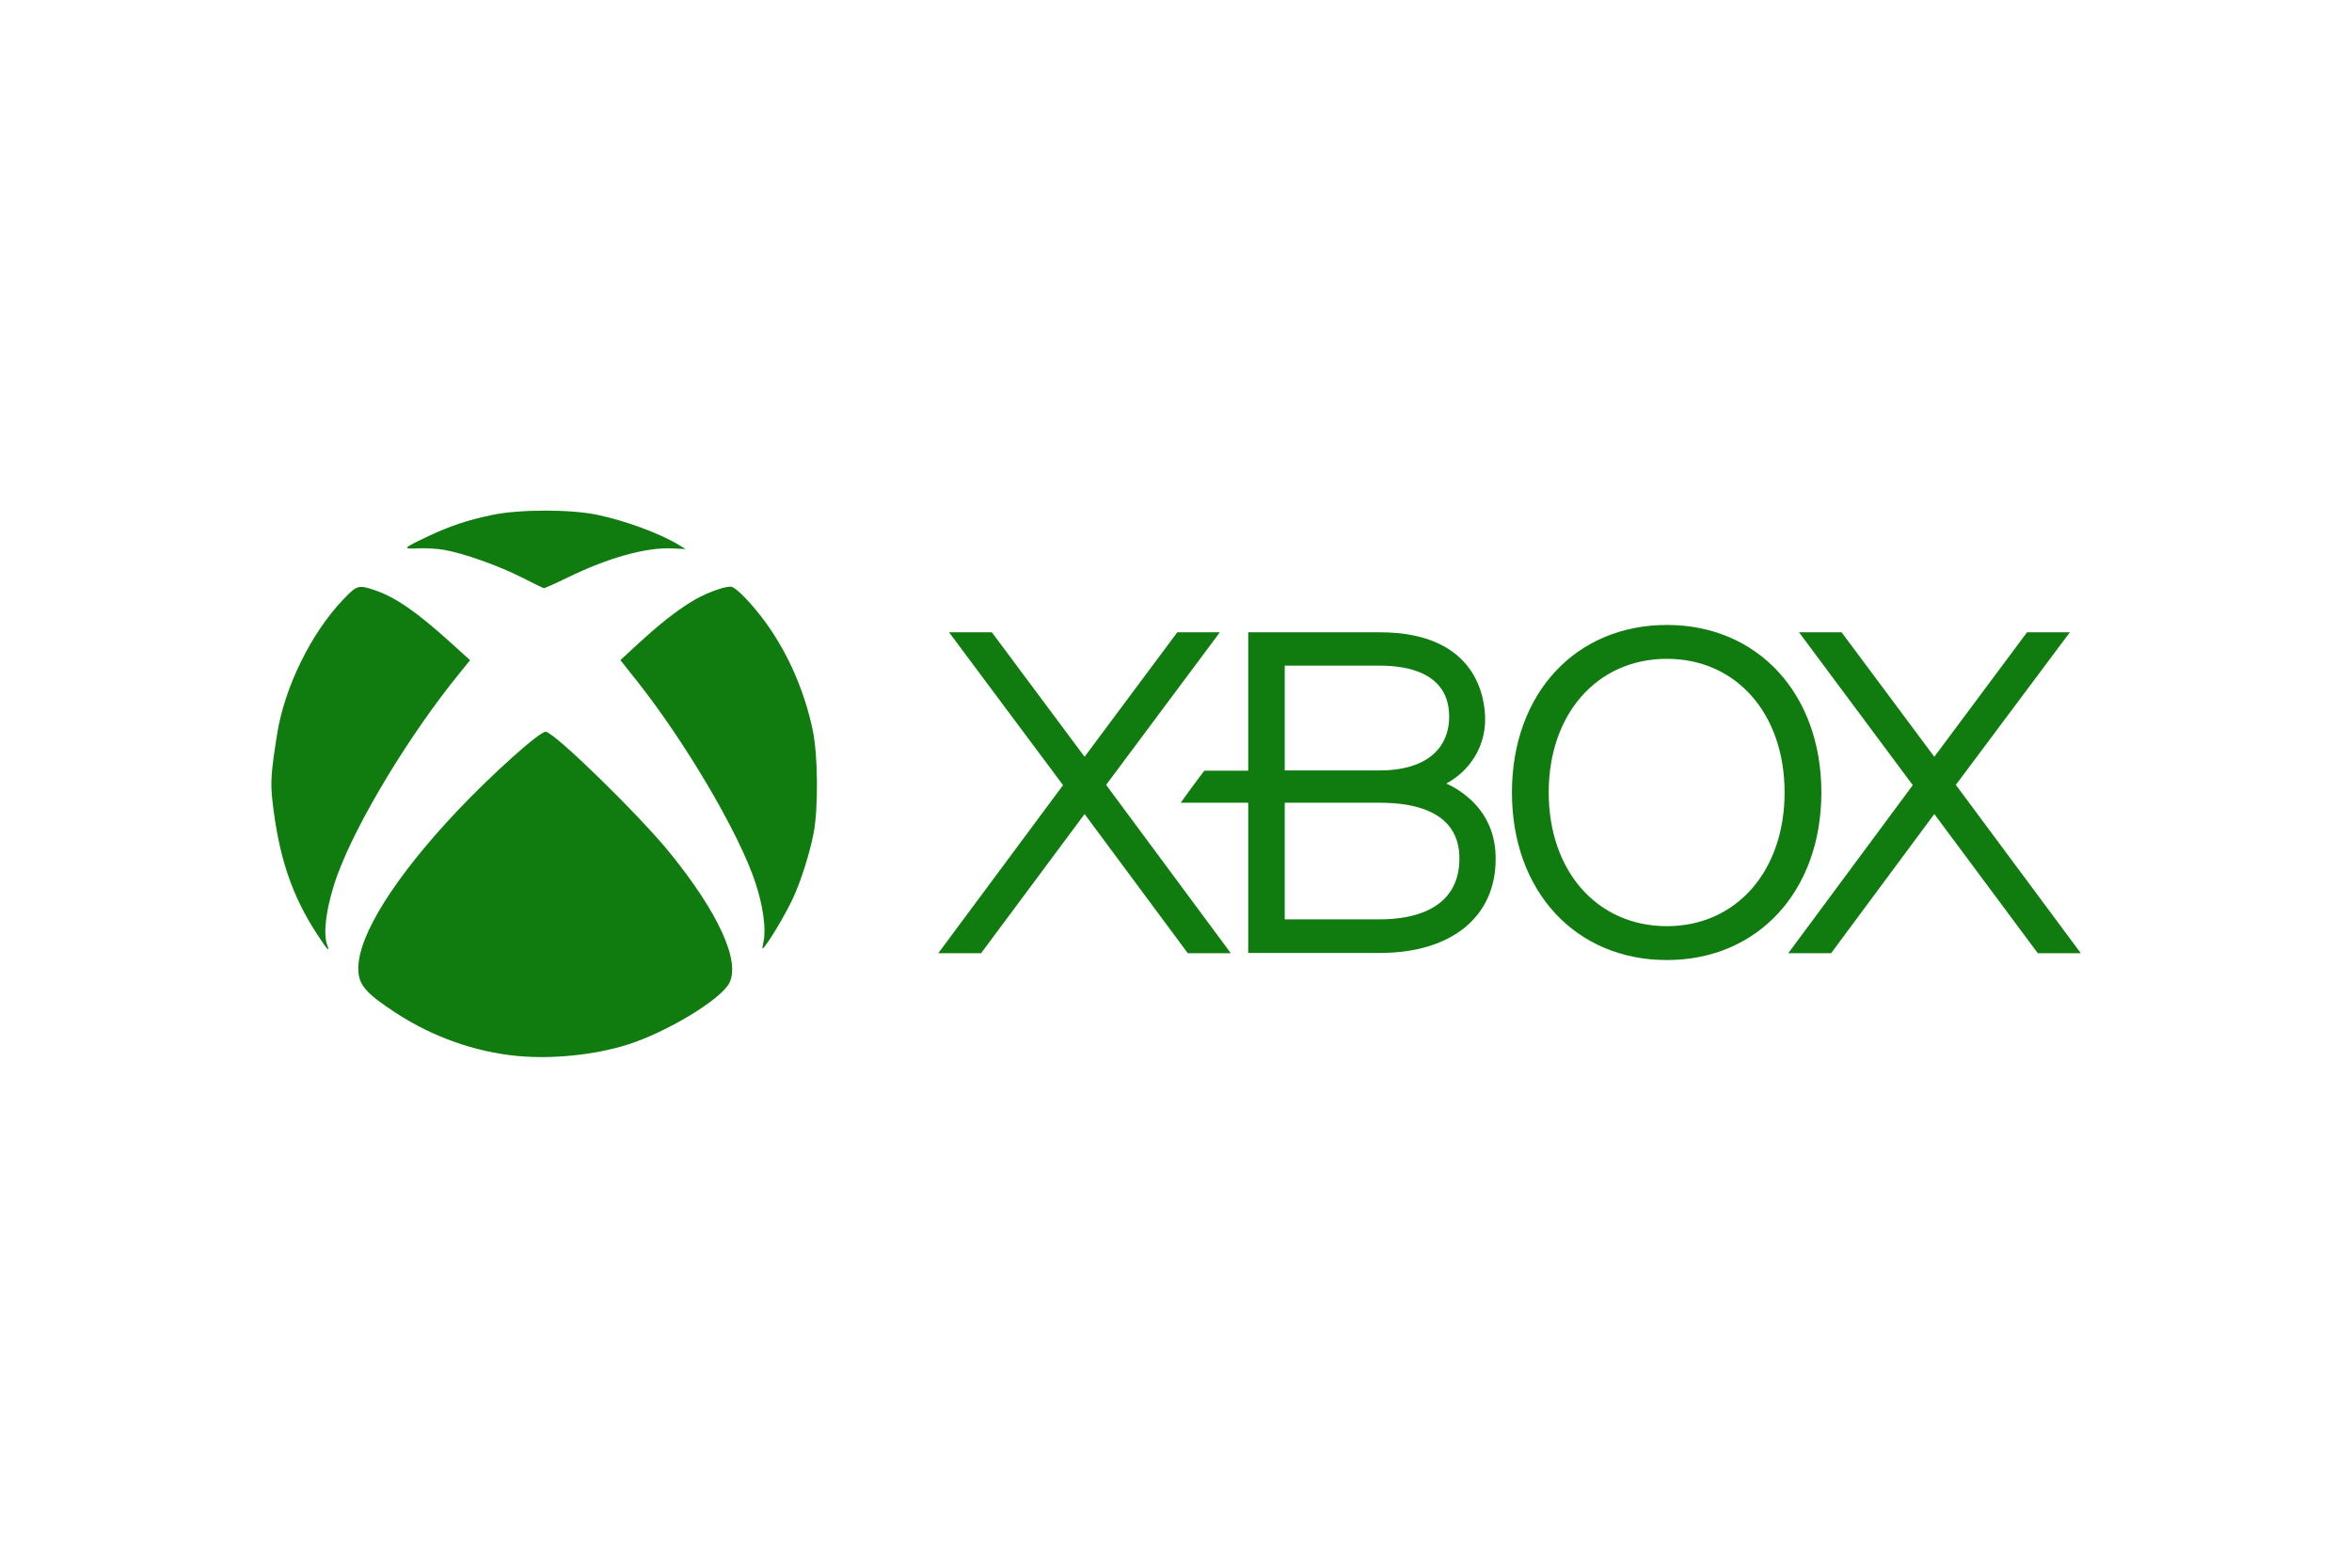
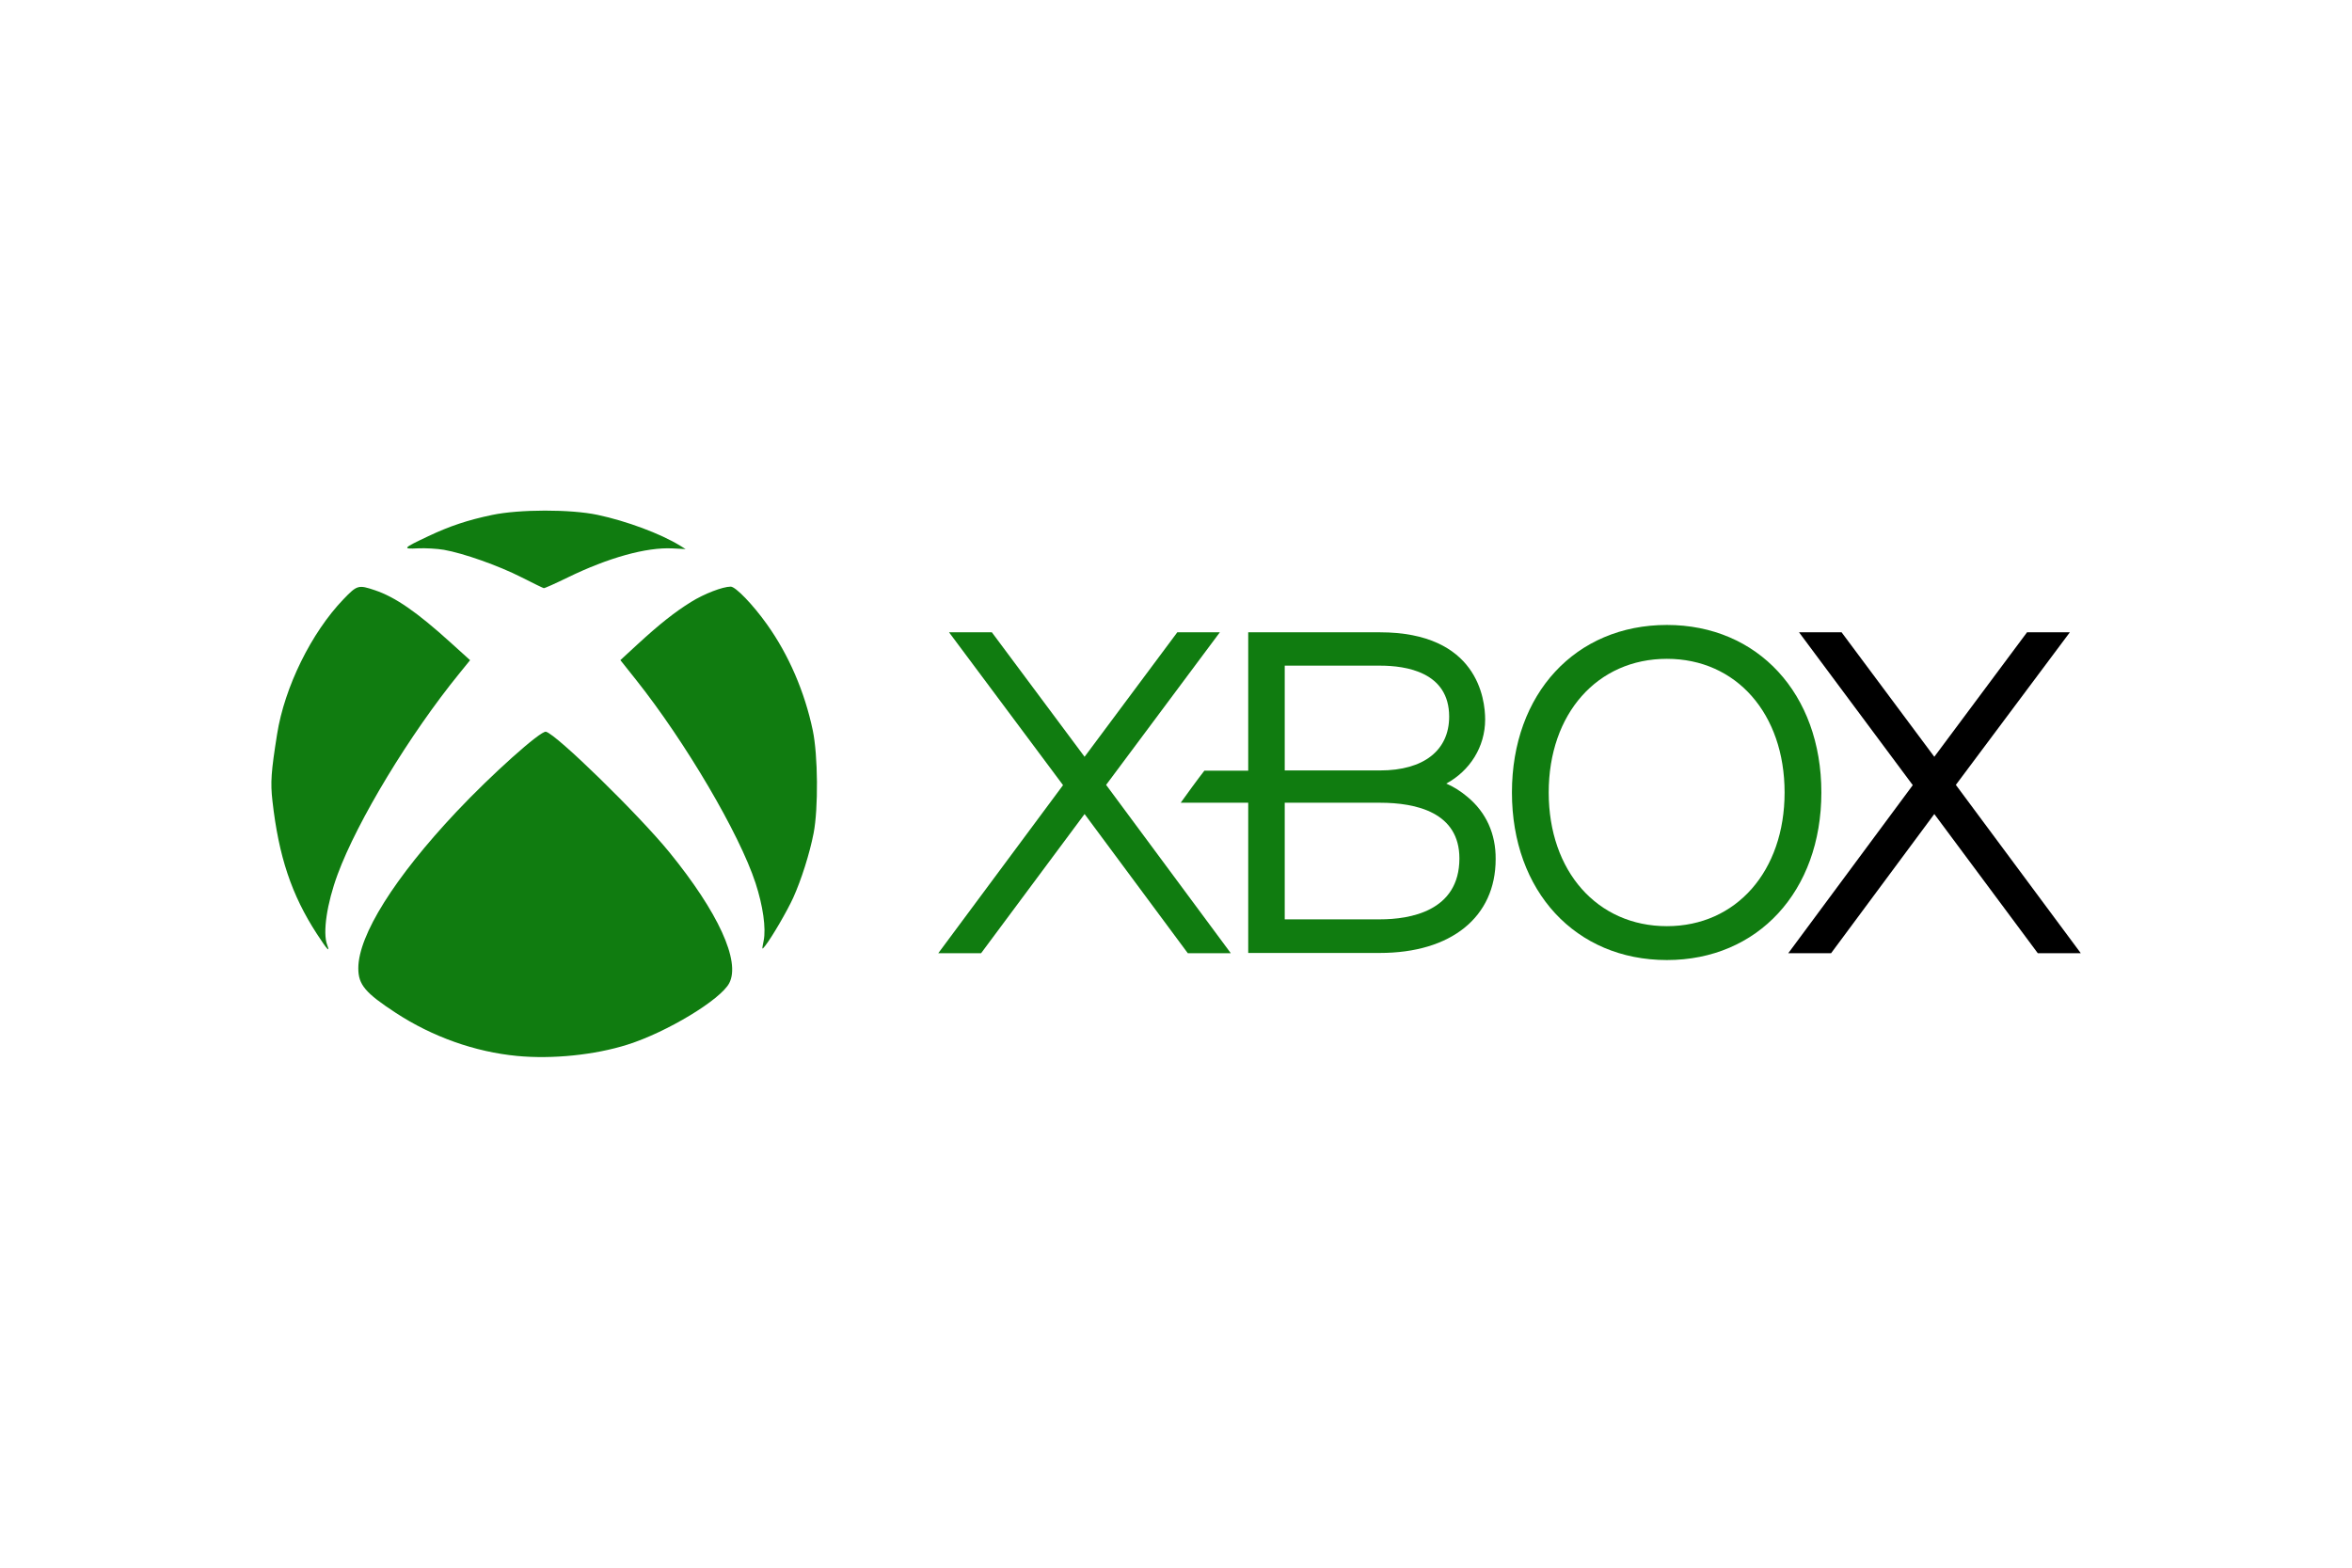
<svg xmlns="http://www.w3.org/2000/svg" height="800" width="1200" xml:space="preserve" y="0" x="0" id="svg2985" version="1.1" viewBox="-103.318 -52.021 895.426 312.126">
  <style id="style636" type="text/css">.st0{fill:#107c10}</style>
-   <path d="M688.79 168.437l-47.5-64 43.4-58.1h-16.3l-35.3 47.4-35.3-47.4h-16.2l43.3 58.2-47.4 64h16.3l39.3-53 39.4 53h16.3" class="st0" id="path6965" />
+   <path d="M688.79 168.437l-47.5-64 43.4-58.1h-16.3l-35.3 47.4-35.3-47.4h-16.2l43.3 58.2-47.4 64h16.3l39.3-53 39.4 53h16.3" className="st0" id="path6965" />
  <path d="M365.19 168.437l-47.4-64 43.3-58.1h-16.2l-35.3 47.4-35.3-47.4h-16.3l43.4 58.2-47.5 64h16.3l39.4-53 39.3 53h16.3" class="st0" id="path6967" />
  <path d="M422.09 155.637h-36.3v-44.4h36.3c13.8 0 30.2 3.7 30.2 21.2 0 20.2-19 23.2-30.2 23.2zm-36.3-96.6h36.3c9.8 0 26.3 2.4 26.3 19.4 0 12.8-9.6 20.5-26.3 20.5h-36.3v-39.9zm69.6 50c-2.6-2.2-5.3-3.9-8.1-5.1 8.9-4.8 14.8-13.9 14.8-24.4 0-7.8-2.9-33.2-40.1-33.2h-50.1v52.7h-16.7c-2.2 2.8-7.1 9.5-9 12.2h25.7v57.2h50.1c27.2 0 44.1-13.7 44.1-35.7.1-9.6-3.6-17.8-10.7-23.7" class="st0" id="path6969" />
  <path d="M531.29 158.237c-26.5 0-45-20.9-45-50.9s18.5-50.9 45-50.9c26.4 0 44.8 20.9 44.8 50.9 0 29.9-18.4 50.9-44.8 50.9zm0-114.7c-34.8 0-59 26.2-59 63.8 0 37.6 24.2 63.8 59 63.8 34.6 0 58.8-26.2 58.8-63.8 0-37.6-24.2-63.8-58.8-63.8" class="st0" id="path6971" />
  <g transform="translate(-1.013 3.163) scale(.23106)" id="g4146">
    <path d="M409.1 885c-69.2-6.6-139.3-31.5-199.6-70.9-50.5-33-61.9-46.5-61.9-73.6 0-54.3 59.7-149.5 161.7-257.9 58-61.6 138.7-133.8 147.4-131.9 17 3.8 152.7 136.4 203.5 198.7C740.6 648.2 777.6 729 758.8 765 744.5 792.4 656 845.9 591 866.4c-53.6 17-124 24.2-181.9 18.6zM79.5 684.1C37.6 619.7 16.4 556.2 6.1 464.5c-3.4-30.3-2.2-47.6 7.7-109.8 12.3-77.5 56.3-167.1 109.3-222.3 22.6-23.5 24.6-24.1 52.1-14.8 33.4 11.3 69 35.9 124.3 86l32.3 29.2-17.6 21.7C232.3 355.1 146 497.7 113.5 585.9 95.8 633.8 88.7 682 96.3 702c5.1 13.5.4 8.5-16.8-17.9zm736 10.9c4.1-20.2-1.1-57.4-13.4-94.9-26.5-81.2-115.4-232.4-197-335.1l-25.7-32.3 27.8-25.6c36.3-33.4 61.5-53.4 88.7-70.3 21.5-13.4 52.1-25.2 65.3-25.2 8.1 0 36.7 29.7 59.8 62.2 35.8 50.2 62.1 111.2 75.4 174.6 8.6 41 9.3 128.7 1.4 169.5-6.5 33.5-20.3 77-33.7 106.6-10.1 22.1-35.1 65-46.1 79-5.6 7-5.6 7-2.5-8.5zm-399-598.8C378.8 77 320.7 56.5 288.6 50.9c-11.3-1.9-30.4-3-42.7-2.4-26.5 1.3-25.3 0 17.2-20.1 35.3-16.7 64.8-26.5 104.8-34.9 45-9.5 129.5-9.6 173.8-.2 47.8 10.1 104.1 31.1 135.8 50.6l9.4 5.8-21.6-1.1c-43-2.2-105.6 15.2-172.9 48-20.3 9.9-37.9 17.8-39.2 17.5-1.2-.2-17.8-8.3-36.7-17.9z" class="st0" id="path4148" />
  </g>
</svg>
